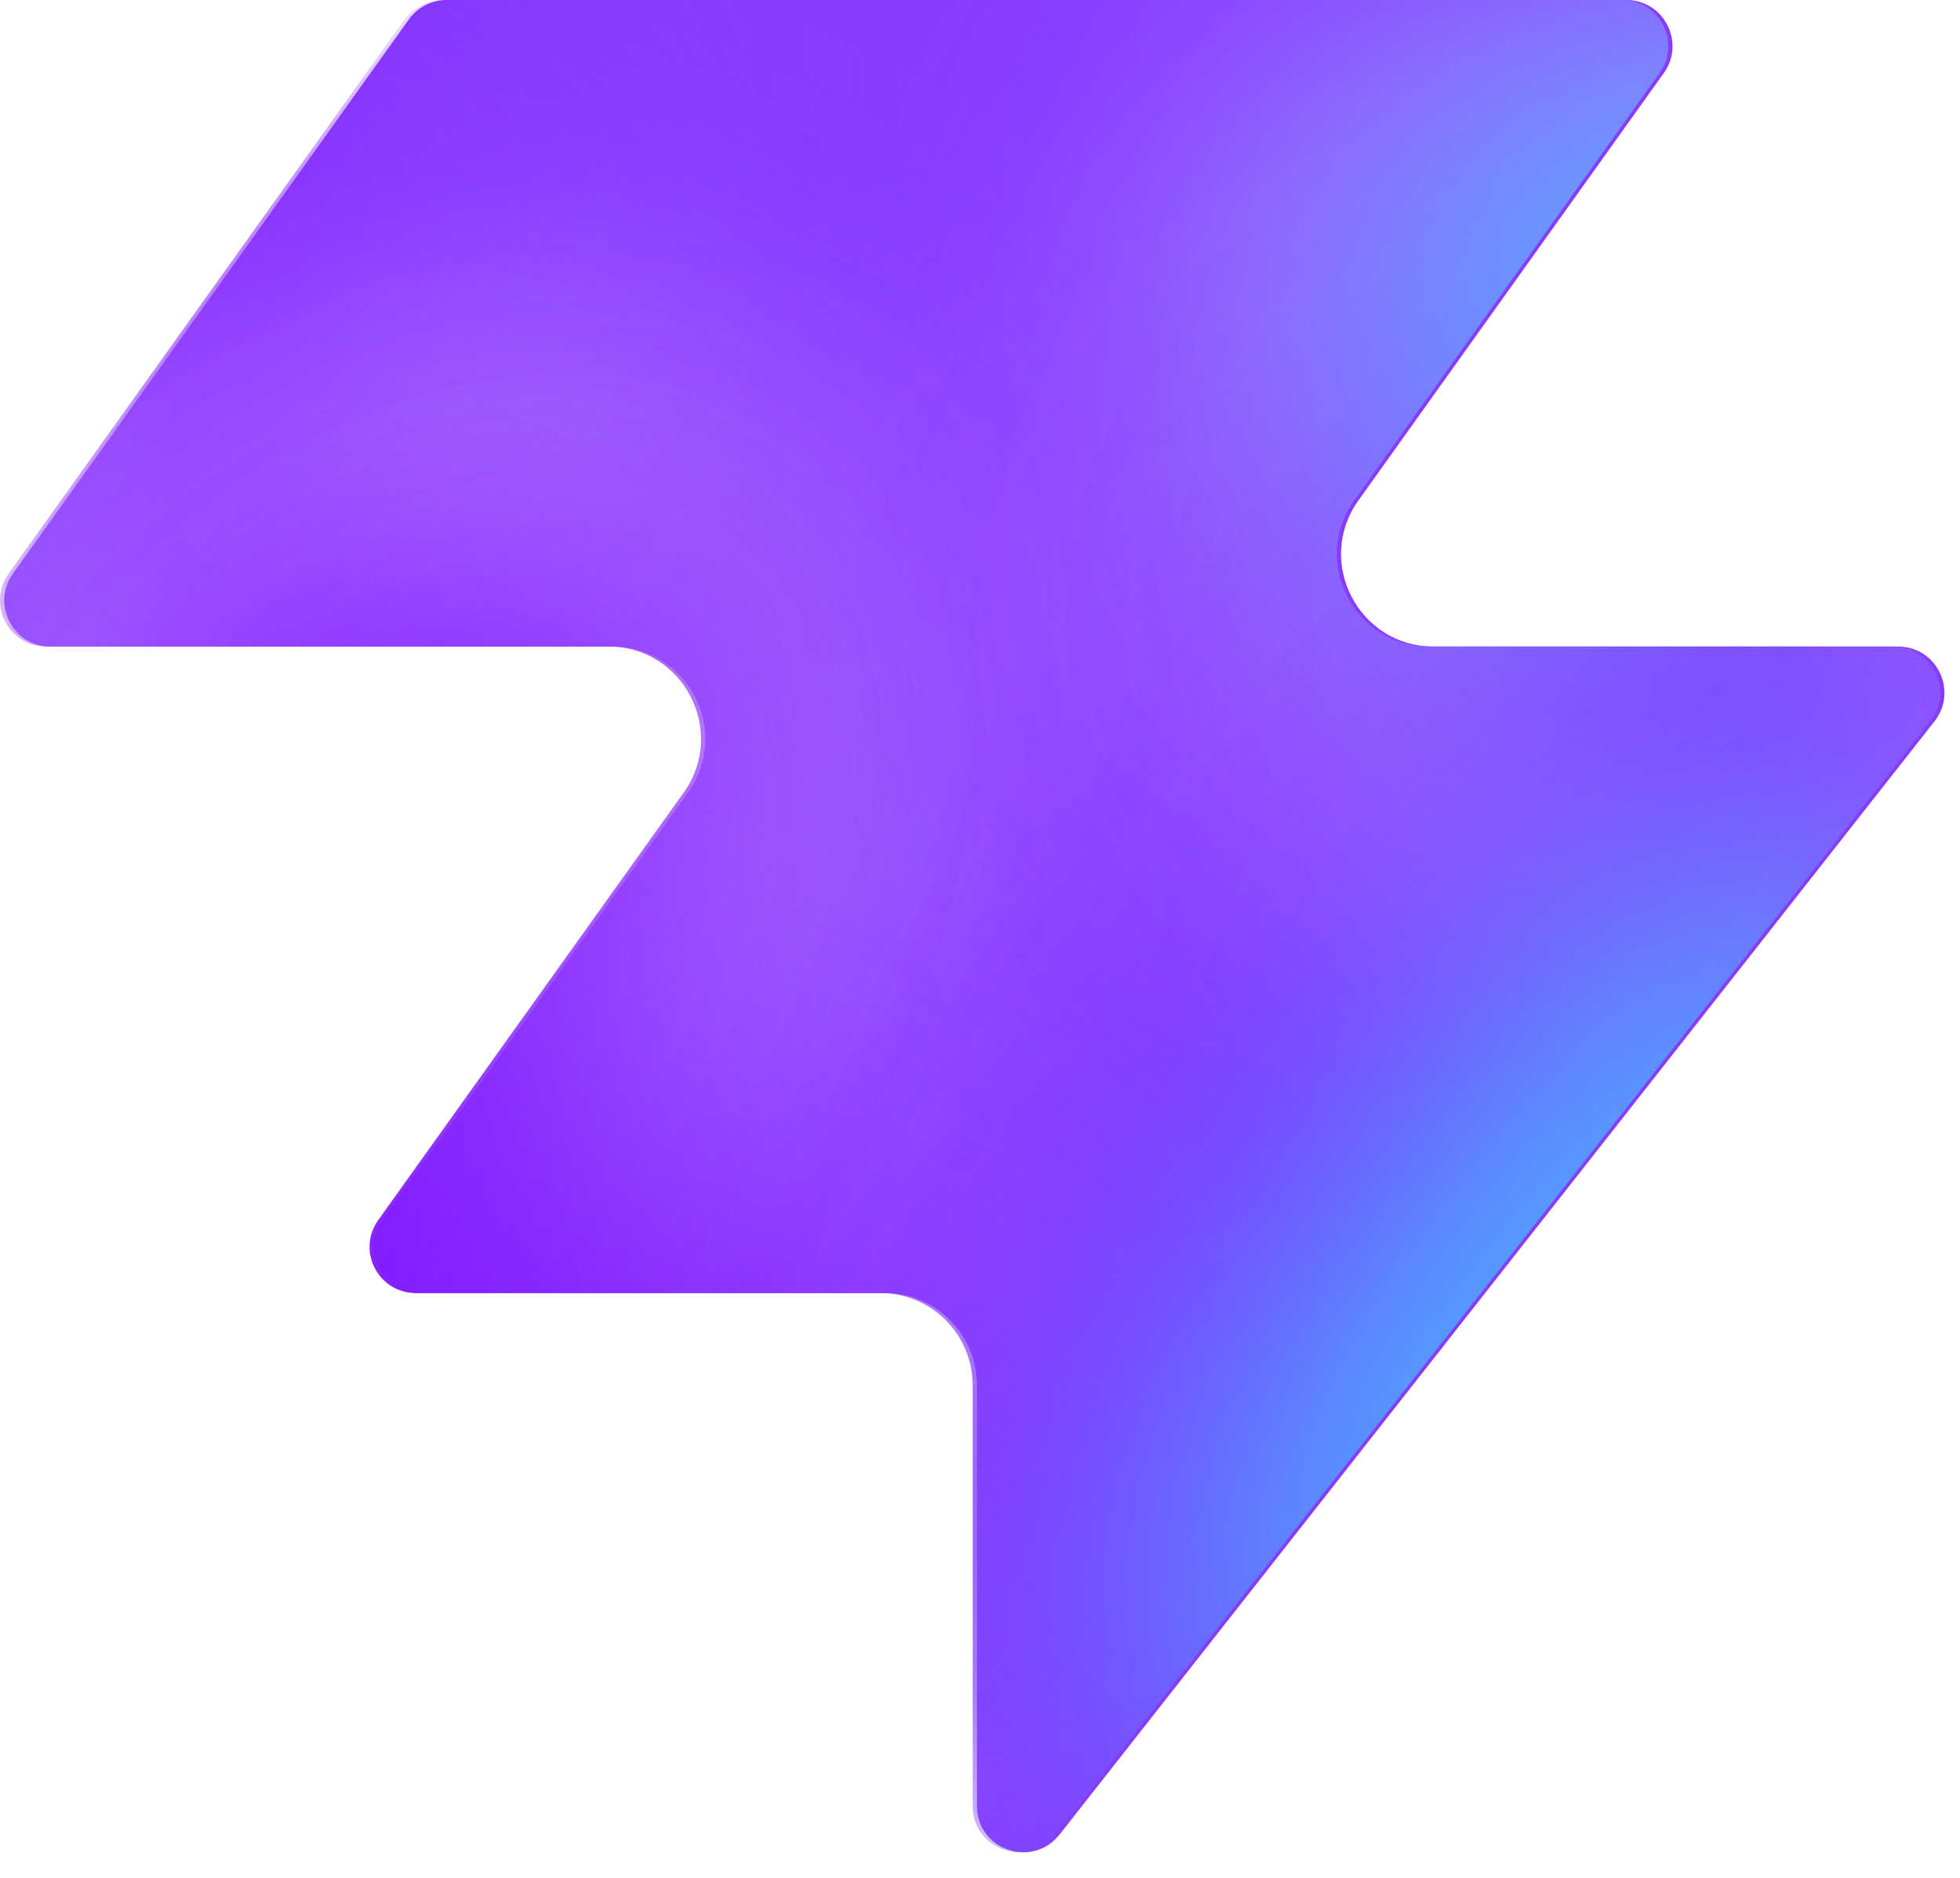
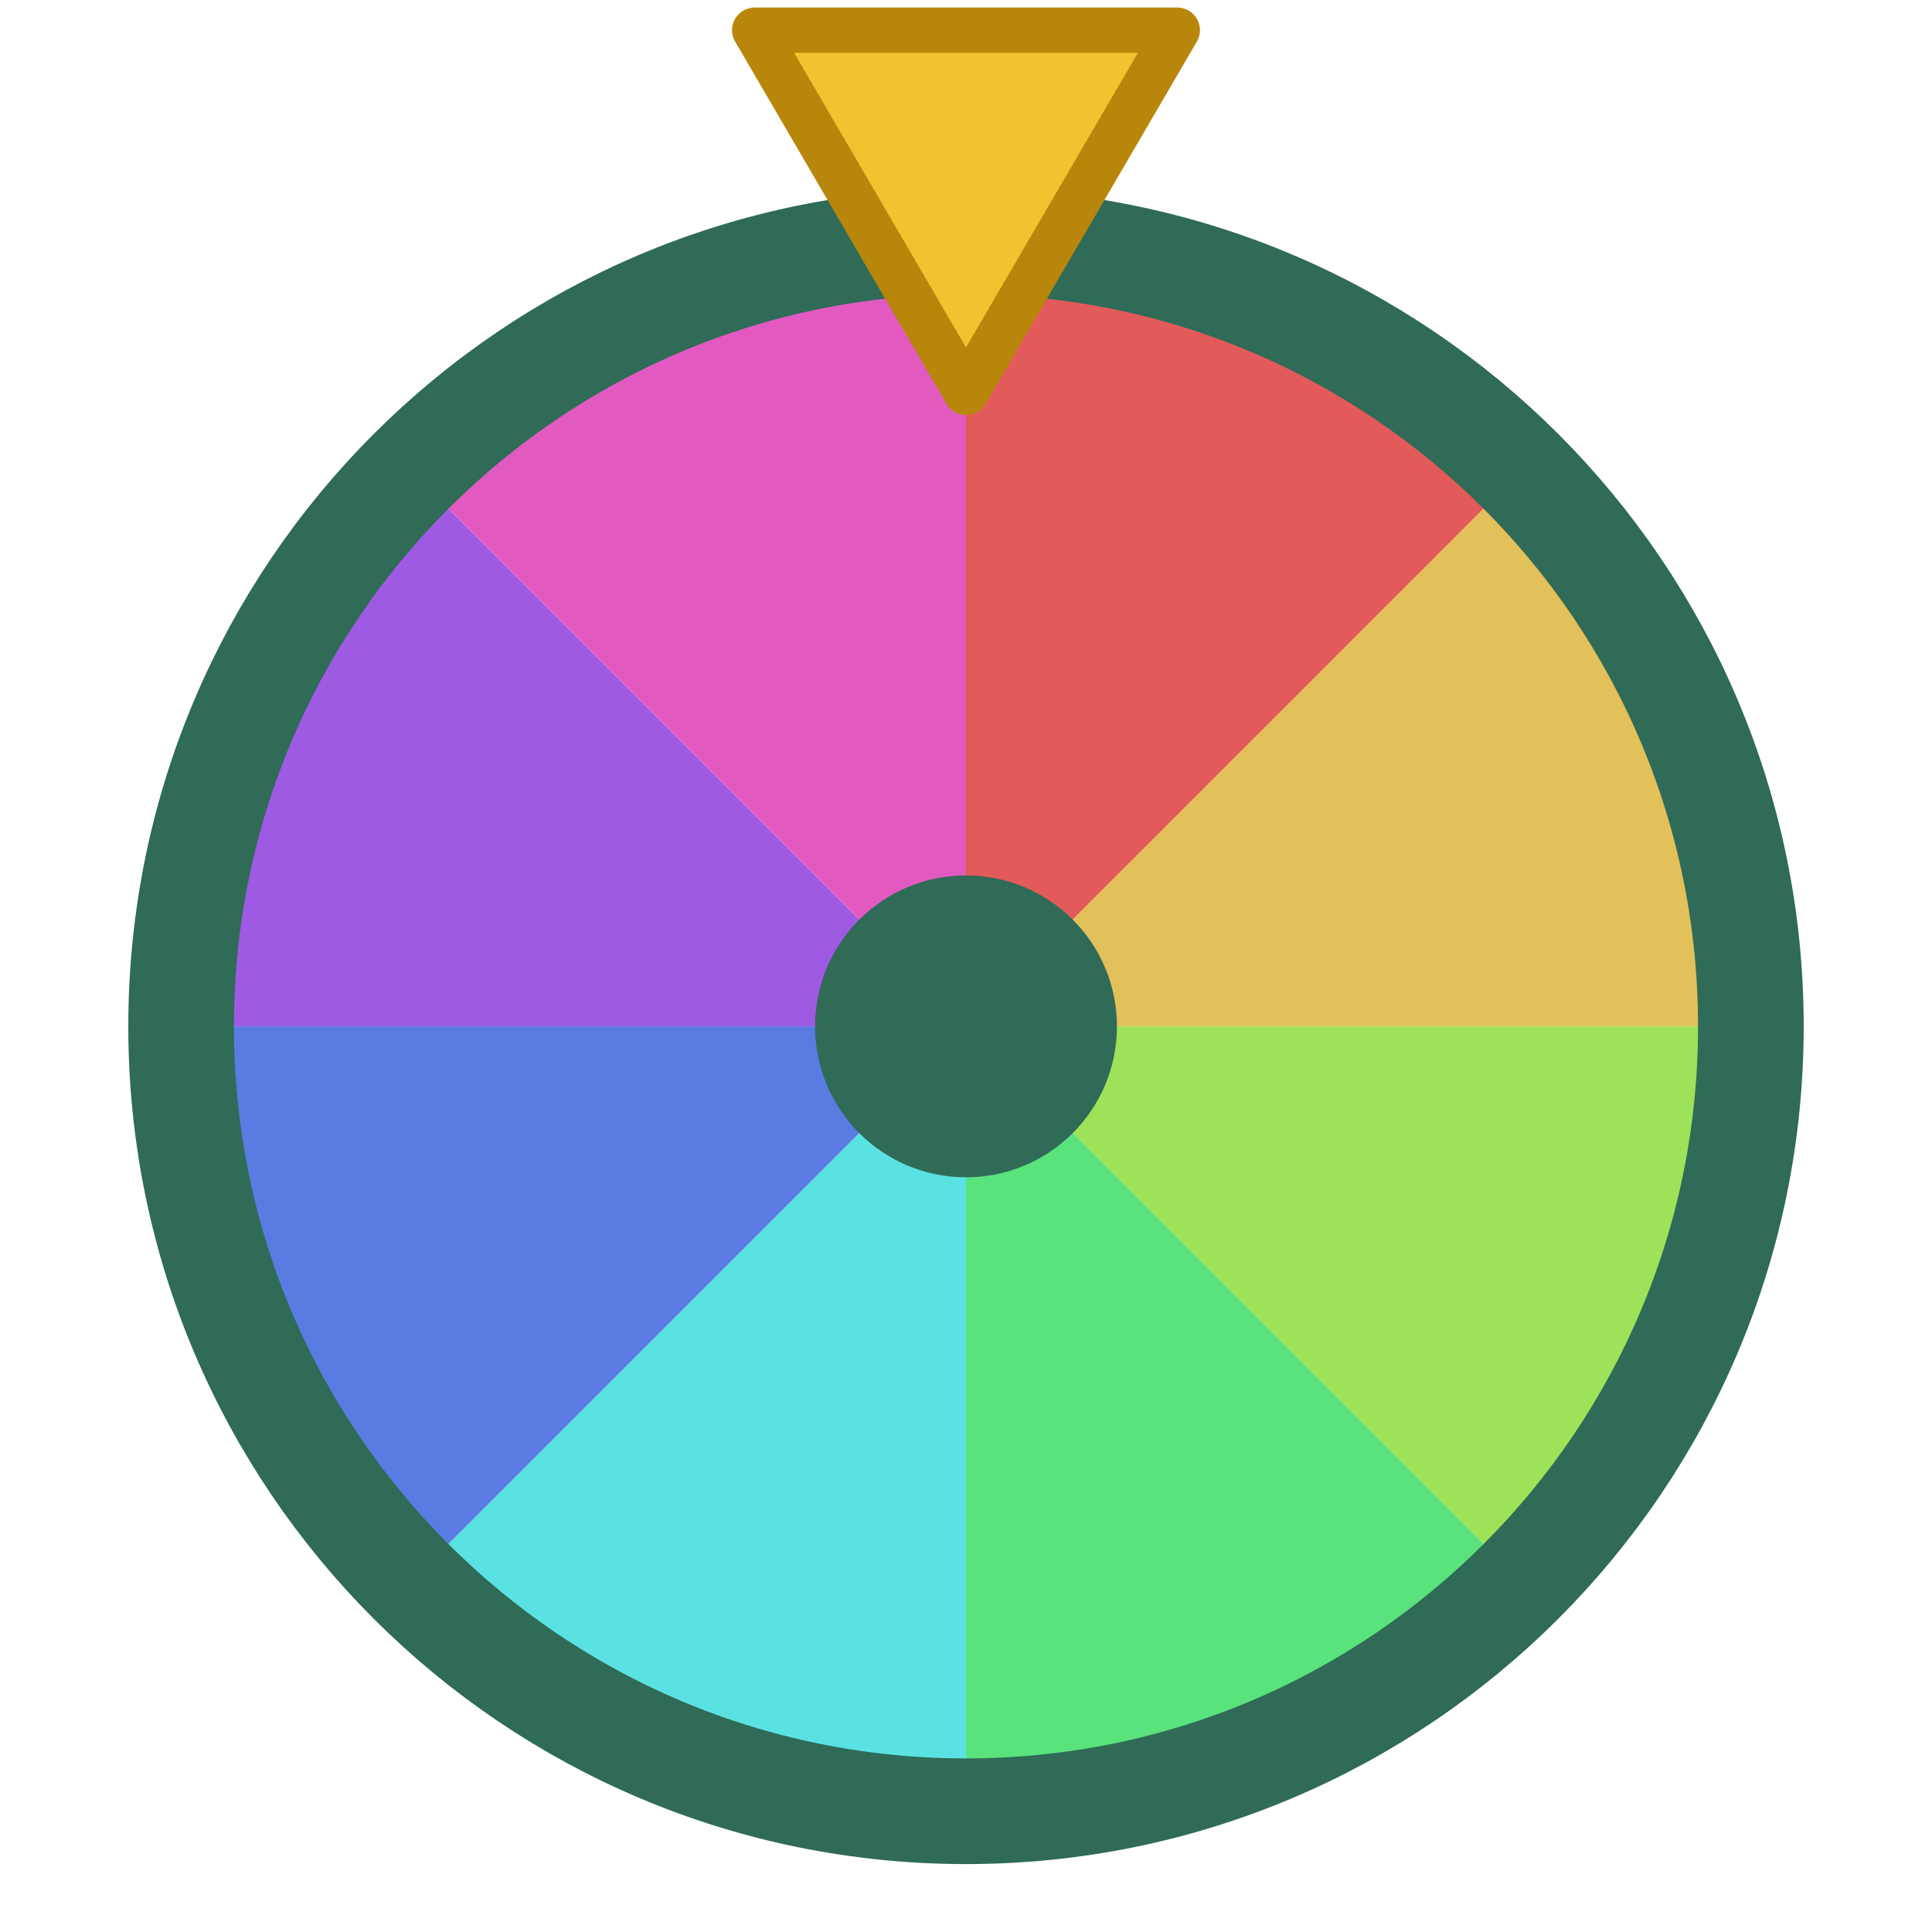
- <svg xmlns="http://www.w3.org/2000/svg" width="48" height="46" fill="none" viewBox="0 0 48 46">
-   <path fill="#863bff" d="M25.946 44.938c-.664.845-2.021.375-2.021-.698V33.937a2.26 2.26 0 0 0-2.262-2.262H10.287c-.92 0-1.456-1.04-.92-1.788l7.48-10.471c1.07-1.497 0-3.578-1.842-3.578H1.237c-.92 0-1.456-1.04-.92-1.788L10.013.474c.214-.297.556-.474.92-.474h28.894c.92 0 1.456 1.04.92 1.788l-7.48 10.471c-1.07 1.498 0 3.579 1.842 3.579h11.377c.943 0 1.473 1.088.89 1.83L25.947 44.94z" style="fill:#863bff;fill:color(display-p3 .525 .23 1);fill-opacity:1" />
-   <mask id="a" width="48" height="46" x="0" y="0" maskUnits="userSpaceOnUse" style="mask-type:alpha">
-     <path fill="#000" d="M25.842 44.938c-.664.844-2.021.375-2.021-.698V33.937a2.26 2.26 0 0 0-2.262-2.262H10.183c-.92 0-1.456-1.04-.92-1.788l7.48-10.471c1.07-1.498 0-3.579-1.842-3.579H1.133c-.92 0-1.456-1.04-.92-1.787L9.91.473c.214-.297.556-.474.92-.474h28.894c.92 0 1.456 1.04.92 1.788l-7.48 10.471c-1.07 1.498 0 3.578 1.842 3.578h11.377c.943 0 1.473 1.088.89 1.832L25.843 44.94z" style="fill:#000;fill-opacity:1" />
-   </mask>
-   <g mask="url(#a)">
-     <g filter="url(#b)">
-       <ellipse cx="5.508" cy="14.704" fill="#ede6ff" rx="5.508" ry="14.704" style="fill:#ede6ff;fill:color(display-p3 .927 .903 1);fill-opacity:1" transform="matrix(.00324 1 1 -.00324 -4.47 31.516)" />
-     </g>
-     <g filter="url(#c)">
-       <ellipse cx="10.399" cy="29.851" fill="#ede6ff" rx="10.399" ry="29.851" style="fill:#ede6ff;fill:color(display-p3 .927 .903 1);fill-opacity:1" transform="matrix(.00324 1 1 -.00324 -39.328 7.883)" />
-     </g>
-     <g filter="url(#d)">
-       <ellipse cx="5.508" cy="30.487" fill="#7e14ff" rx="5.508" ry="30.487" style="fill:#7e14ff;fill:color(display-p3 .492 .077 1);fill-opacity:1" transform="rotate(89.814 -25.913 -14.639)scale(1 -1)" />
-     </g>
-     <g filter="url(#e)">
-       <ellipse cx="5.508" cy="30.599" fill="#7e14ff" rx="5.508" ry="30.599" style="fill:#7e14ff;fill:color(display-p3 .492 .077 1);fill-opacity:1" transform="rotate(89.814 -32.644 -3.334)scale(1 -1)" />
-     </g>
-     <g filter="url(#f)">
-       <ellipse cx="5.508" cy="30.599" fill="#7e14ff" rx="5.508" ry="30.599" style="fill:#7e14ff;fill:color(display-p3 .492 .077 1);fill-opacity:1" transform="matrix(.00324 1 1 -.00324 -34.34 30.47)" />
-     </g>
-     <g filter="url(#g)">
-       <ellipse cx="14.072" cy="22.078" fill="#ede6ff" rx="14.072" ry="22.078" style="fill:#ede6ff;fill:color(display-p3 .927 .903 1);fill-opacity:1" transform="rotate(93.35 24.506 48.493)scale(-1 1)" />
-     </g>
-     <g filter="url(#h)">
-       <ellipse cx="3.47" cy="21.501" fill="#7e14ff" rx="3.47" ry="21.501" style="fill:#7e14ff;fill:color(display-p3 .492 .077 1);fill-opacity:1" transform="rotate(89.009 28.708 47.59)scale(-1 1)" />
-     </g>
-     <g filter="url(#i)">
-       <ellipse cx="3.47" cy="21.501" fill="#7e14ff" rx="3.47" ry="21.501" style="fill:#7e14ff;fill:color(display-p3 .492 .077 1);fill-opacity:1" transform="rotate(89.009 28.708 47.59)scale(-1 1)" />
-     </g>
-     <g filter="url(#j)">
-       <ellipse cx=".387" cy="8.972" fill="#7e14ff" rx="4.407" ry="29.108" style="fill:#7e14ff;fill:color(display-p3 .492 .077 1);fill-opacity:1" transform="rotate(39.51 .387 8.972)" />
-     </g>
-     <g filter="url(#k)">
-       <ellipse cx="47.523" cy="-6.092" fill="#7e14ff" rx="4.407" ry="29.108" style="fill:#7e14ff;fill:color(display-p3 .492 .077 1);fill-opacity:1" transform="rotate(37.892 47.523 -6.092)" />
-     </g>
-     <g filter="url(#l)">
-       <ellipse cx="41.412" cy="6.333" fill="#47bfff" rx="5.971" ry="9.665" style="fill:#47bfff;fill:color(display-p3 .28 .748 1);fill-opacity:1" transform="rotate(37.892 41.412 6.333)" />
-     </g>
-     <g filter="url(#m)">
-       <ellipse cx="-1.879" cy="38.332" fill="#7e14ff" rx="4.407" ry="29.108" style="fill:#7e14ff;fill:color(display-p3 .492 .077 1);fill-opacity:1" transform="rotate(37.892 -1.88 38.332)" />
-     </g>
-     <g filter="url(#n)">
-       <ellipse cx="-1.879" cy="38.332" fill="#7e14ff" rx="4.407" ry="29.108" style="fill:#7e14ff;fill:color(display-p3 .492 .077 1);fill-opacity:1" transform="rotate(37.892 -1.88 38.332)" />
-     </g>
-     <g filter="url(#o)">
-       <ellipse cx="35.651" cy="29.907" fill="#7e14ff" rx="4.407" ry="29.108" style="fill:#7e14ff;fill:color(display-p3 .492 .077 1);fill-opacity:1" transform="rotate(37.892 35.651 29.907)" />
-     </g>
-     <g filter="url(#p)">
-       <ellipse cx="38.418" cy="32.4" fill="#47bfff" rx="5.971" ry="15.297" style="fill:#47bfff;fill:color(display-p3 .28 .748 1);fill-opacity:1" transform="rotate(37.892 38.418 32.4)" />
-     </g>
-   </g>
-   <defs>
-     <filter id="b" width="60.045" height="41.654" x="-19.77" y="16.149" color-interpolation-filters="sRGB" filterUnits="userSpaceOnUse">
-       <feFlood flood-opacity="0" result="BackgroundImageFix" />
-       <feBlend in="SourceGraphic" in2="BackgroundImageFix" result="shape" />
-       <feGaussianBlur result="effect1_foregroundBlur_2002_17158" stdDeviation="7.659" />
-     </filter>
-     <filter id="c" width="90.34" height="51.437" x="-54.613" y="-7.533" color-interpolation-filters="sRGB" filterUnits="userSpaceOnUse">
-       <feFlood flood-opacity="0" result="BackgroundImageFix" />
-       <feBlend in="SourceGraphic" in2="BackgroundImageFix" result="shape" />
-       <feGaussianBlur result="effect1_foregroundBlur_2002_17158" stdDeviation="7.659" />
-     </filter>
-     <filter id="d" width="79.355" height="29.4" x="-49.64" y="2.03" color-interpolation-filters="sRGB" filterUnits="userSpaceOnUse">
-       <feFlood flood-opacity="0" result="BackgroundImageFix" />
-       <feBlend in="SourceGraphic" in2="BackgroundImageFix" result="shape" />
-       <feGaussianBlur result="effect1_foregroundBlur_2002_17158" stdDeviation="4.596" />
-     </filter>
-     <filter id="e" width="79.579" height="29.4" x="-45.045" y="20.029" color-interpolation-filters="sRGB" filterUnits="userSpaceOnUse">
-       <feFlood flood-opacity="0" result="BackgroundImageFix" />
-       <feBlend in="SourceGraphic" in2="BackgroundImageFix" result="shape" />
-       <feGaussianBlur result="effect1_foregroundBlur_2002_17158" stdDeviation="4.596" />
-     </filter>
-     <filter id="f" width="79.579" height="29.4" x="-43.513" y="21.178" color-interpolation-filters="sRGB" filterUnits="userSpaceOnUse">
-       <feFlood flood-opacity="0" result="BackgroundImageFix" />
-       <feBlend in="SourceGraphic" in2="BackgroundImageFix" result="shape" />
-       <feGaussianBlur result="effect1_foregroundBlur_2002_17158" stdDeviation="4.596" />
-     </filter>
-     <filter id="g" width="74.749" height="58.852" x="15.756" y="-17.901" color-interpolation-filters="sRGB" filterUnits="userSpaceOnUse">
-       <feFlood flood-opacity="0" result="BackgroundImageFix" />
-       <feBlend in="SourceGraphic" in2="BackgroundImageFix" result="shape" />
-       <feGaussianBlur result="effect1_foregroundBlur_2002_17158" stdDeviation="7.659" />
-     </filter>
-     <filter id="h" width="61.377" height="25.362" x="23.548" y="2.284" color-interpolation-filters="sRGB" filterUnits="userSpaceOnUse">
-       <feFlood flood-opacity="0" result="BackgroundImageFix" />
-       <feBlend in="SourceGraphic" in2="BackgroundImageFix" result="shape" />
-       <feGaussianBlur result="effect1_foregroundBlur_2002_17158" stdDeviation="4.596" />
-     </filter>
-     <filter id="i" width="61.377" height="25.362" x="23.548" y="2.284" color-interpolation-filters="sRGB" filterUnits="userSpaceOnUse">
-       <feFlood flood-opacity="0" result="BackgroundImageFix" />
-       <feBlend in="SourceGraphic" in2="BackgroundImageFix" result="shape" />
-       <feGaussianBlur result="effect1_foregroundBlur_2002_17158" stdDeviation="4.596" />
-     </filter>
-     <filter id="j" width="56.045" height="63.649" x="-27.636" y="-22.853" color-interpolation-filters="sRGB" filterUnits="userSpaceOnUse">
-       <feFlood flood-opacity="0" result="BackgroundImageFix" />
-       <feBlend in="SourceGraphic" in2="BackgroundImageFix" result="shape" />
-       <feGaussianBlur result="effect1_foregroundBlur_2002_17158" stdDeviation="4.596" />
-     </filter>
-     <filter id="k" width="54.814" height="64.646" x="20.116" y="-38.415" color-interpolation-filters="sRGB" filterUnits="userSpaceOnUse">
-       <feFlood flood-opacity="0" result="BackgroundImageFix" />
-       <feBlend in="SourceGraphic" in2="BackgroundImageFix" result="shape" />
-       <feGaussianBlur result="effect1_foregroundBlur_2002_17158" stdDeviation="4.596" />
-     </filter>
-     <filter id="l" width="33.541" height="35.313" x="24.641" y="-11.323" color-interpolation-filters="sRGB" filterUnits="userSpaceOnUse">
-       <feFlood flood-opacity="0" result="BackgroundImageFix" />
-       <feBlend in="SourceGraphic" in2="BackgroundImageFix" result="shape" />
-       <feGaussianBlur result="effect1_foregroundBlur_2002_17158" stdDeviation="4.596" />
-     </filter>
-     <filter id="m" width="54.814" height="64.646" x="-29.286" y="6.009" color-interpolation-filters="sRGB" filterUnits="userSpaceOnUse">
-       <feFlood flood-opacity="0" result="BackgroundImageFix" />
-       <feBlend in="SourceGraphic" in2="BackgroundImageFix" result="shape" />
-       <feGaussianBlur result="effect1_foregroundBlur_2002_17158" stdDeviation="4.596" />
-     </filter>
-     <filter id="n" width="54.814" height="64.646" x="-29.286" y="6.009" color-interpolation-filters="sRGB" filterUnits="userSpaceOnUse">
-       <feFlood flood-opacity="0" result="BackgroundImageFix" />
-       <feBlend in="SourceGraphic" in2="BackgroundImageFix" result="shape" />
-       <feGaussianBlur result="effect1_foregroundBlur_2002_17158" stdDeviation="4.596" />
-     </filter>
-     <filter id="o" width="54.814" height="64.646" x="8.244" y="-2.416" color-interpolation-filters="sRGB" filterUnits="userSpaceOnUse">
-       <feFlood flood-opacity="0" result="BackgroundImageFix" />
-       <feBlend in="SourceGraphic" in2="BackgroundImageFix" result="shape" />
-       <feGaussianBlur result="effect1_foregroundBlur_2002_17158" stdDeviation="4.596" />
-     </filter>
-     <filter id="p" width="39.409" height="43.623" x="18.713" y="10.588" color-interpolation-filters="sRGB" filterUnits="userSpaceOnUse">
-       <feFlood flood-opacity="0" result="BackgroundImageFix" />
-       <feBlend in="SourceGraphic" in2="BackgroundImageFix" result="shape" />
-       <feGaussianBlur result="effect1_foregroundBlur_2002_17158" stdDeviation="4.596" />
-     </filter>
-   </defs>
+ <svg xmlns="http://www.w3.org/2000/svg" width="64" height="64" viewBox="0 0 64 64">
+   <path fill="hsl(0, 70%, 62%)" d="M32 34 L32 8 A26 26 0 0 1 50.385 15.615 Z" />
+   <path fill="hsl(45, 70%, 62%)" d="M32 34 L50.385 15.615 A26 26 0 0 1 58 34 Z" />
+   <path fill="hsl(90, 70%, 62%)" d="M32 34 L58 34 A26 26 0 0 1 50.385 52.385 Z" />
+   <path fill="hsl(135, 70%, 62%)" d="M32 34 L50.385 52.385 A26 26 0 0 1 32 60 Z" />
+   <path fill="hsl(180, 70%, 62%)" d="M32 34 L32 60 A26 26 0 0 1 13.615 52.385 Z" />
+   <path fill="hsl(225, 70%, 62%)" d="M32 34 L13.615 52.385 A26 26 0 0 1 6 34 Z" />
+   <path fill="hsl(270, 70%, 62%)" d="M32 34 L6 34 A26 26 0 0 1 13.615 15.615 Z" />
+   <path fill="hsl(315, 70%, 62%)" d="M32 34 L13.615 15.615 A26 26 0 0 1 32 8 Z" />
+   <circle cx="32" cy="34" r="26" fill="none" stroke="#2F6B57" stroke-width="3.5" />
+   <circle cx="32" cy="34" r="5" fill="#2F6B57" />
+   <polygon points="25,1 39,1 32,13" fill="#F2C230" stroke="#B8860B" stroke-width="1.5" stroke-linejoin="round" />
</svg>
